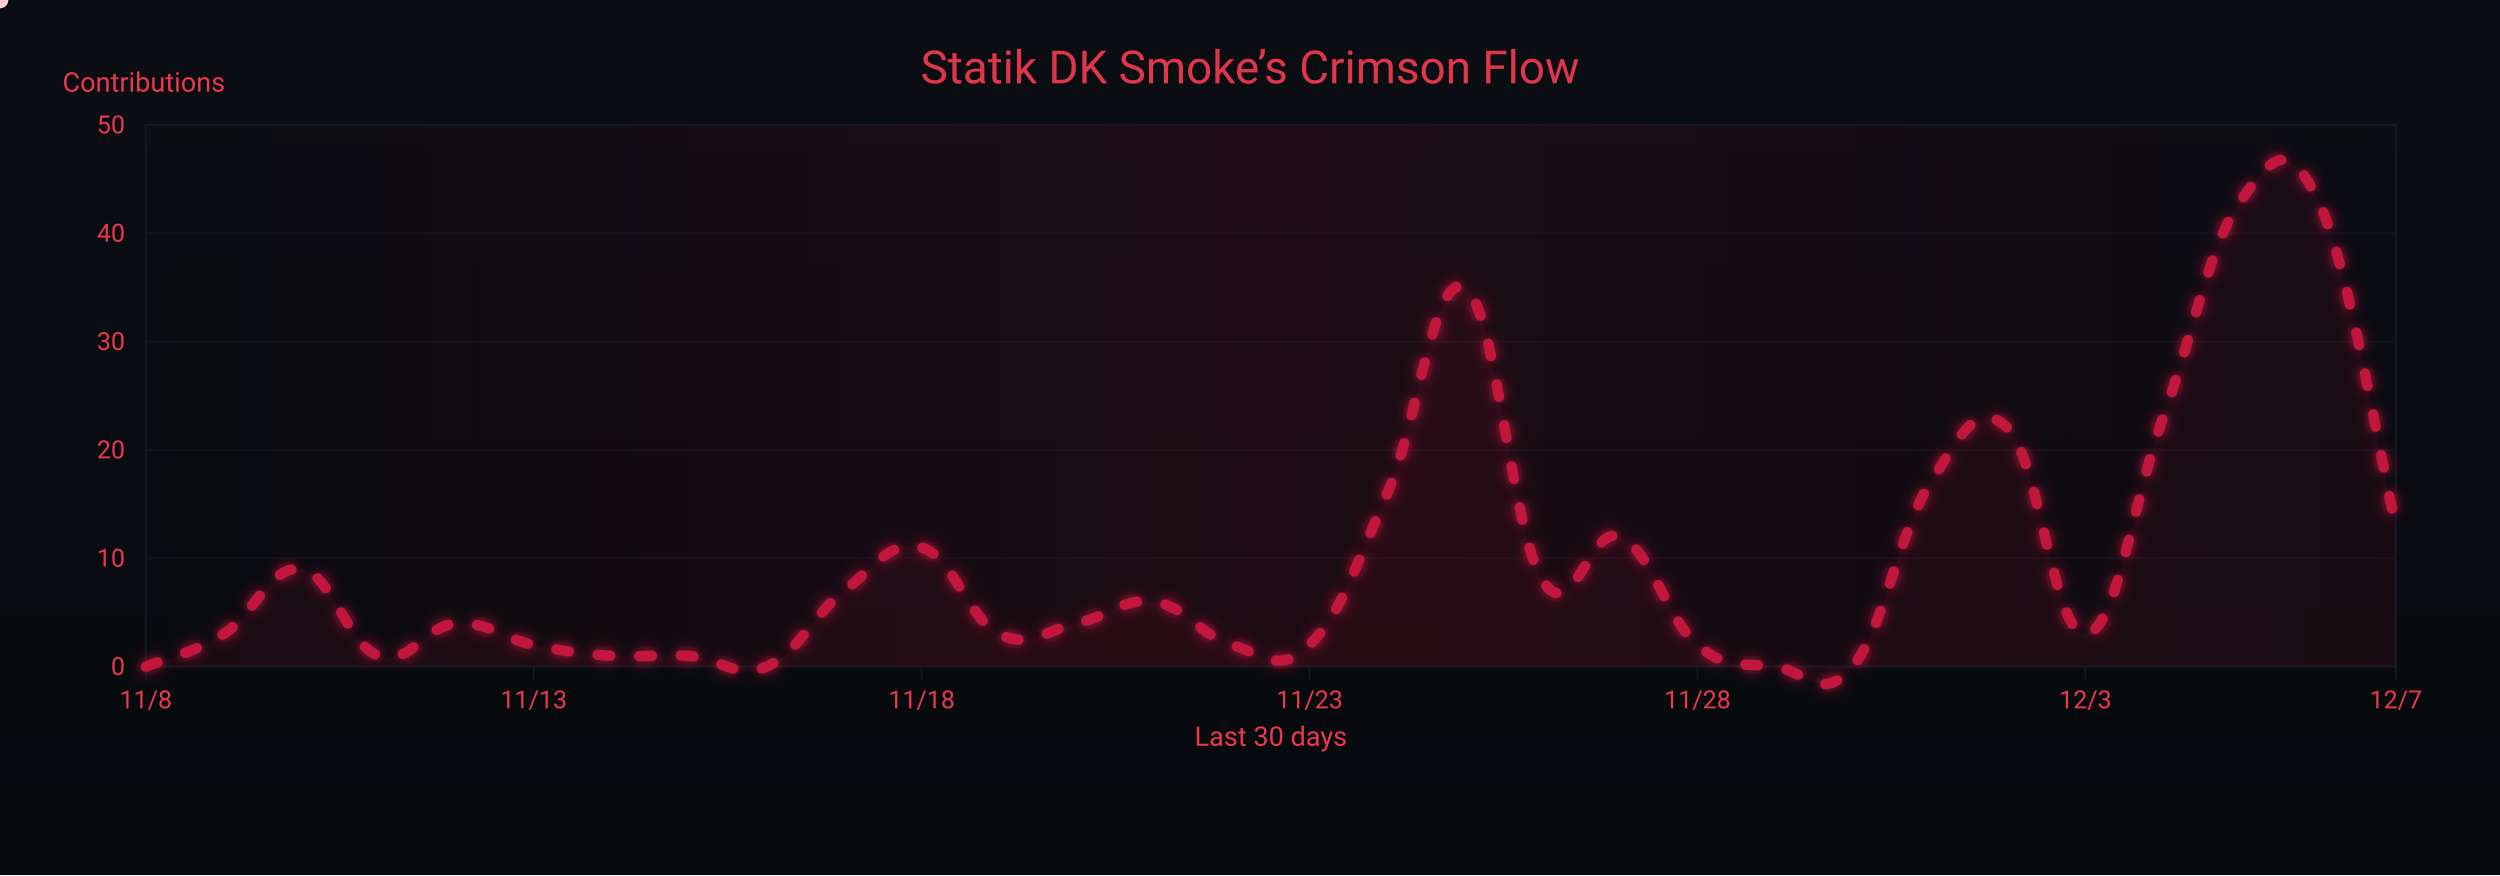
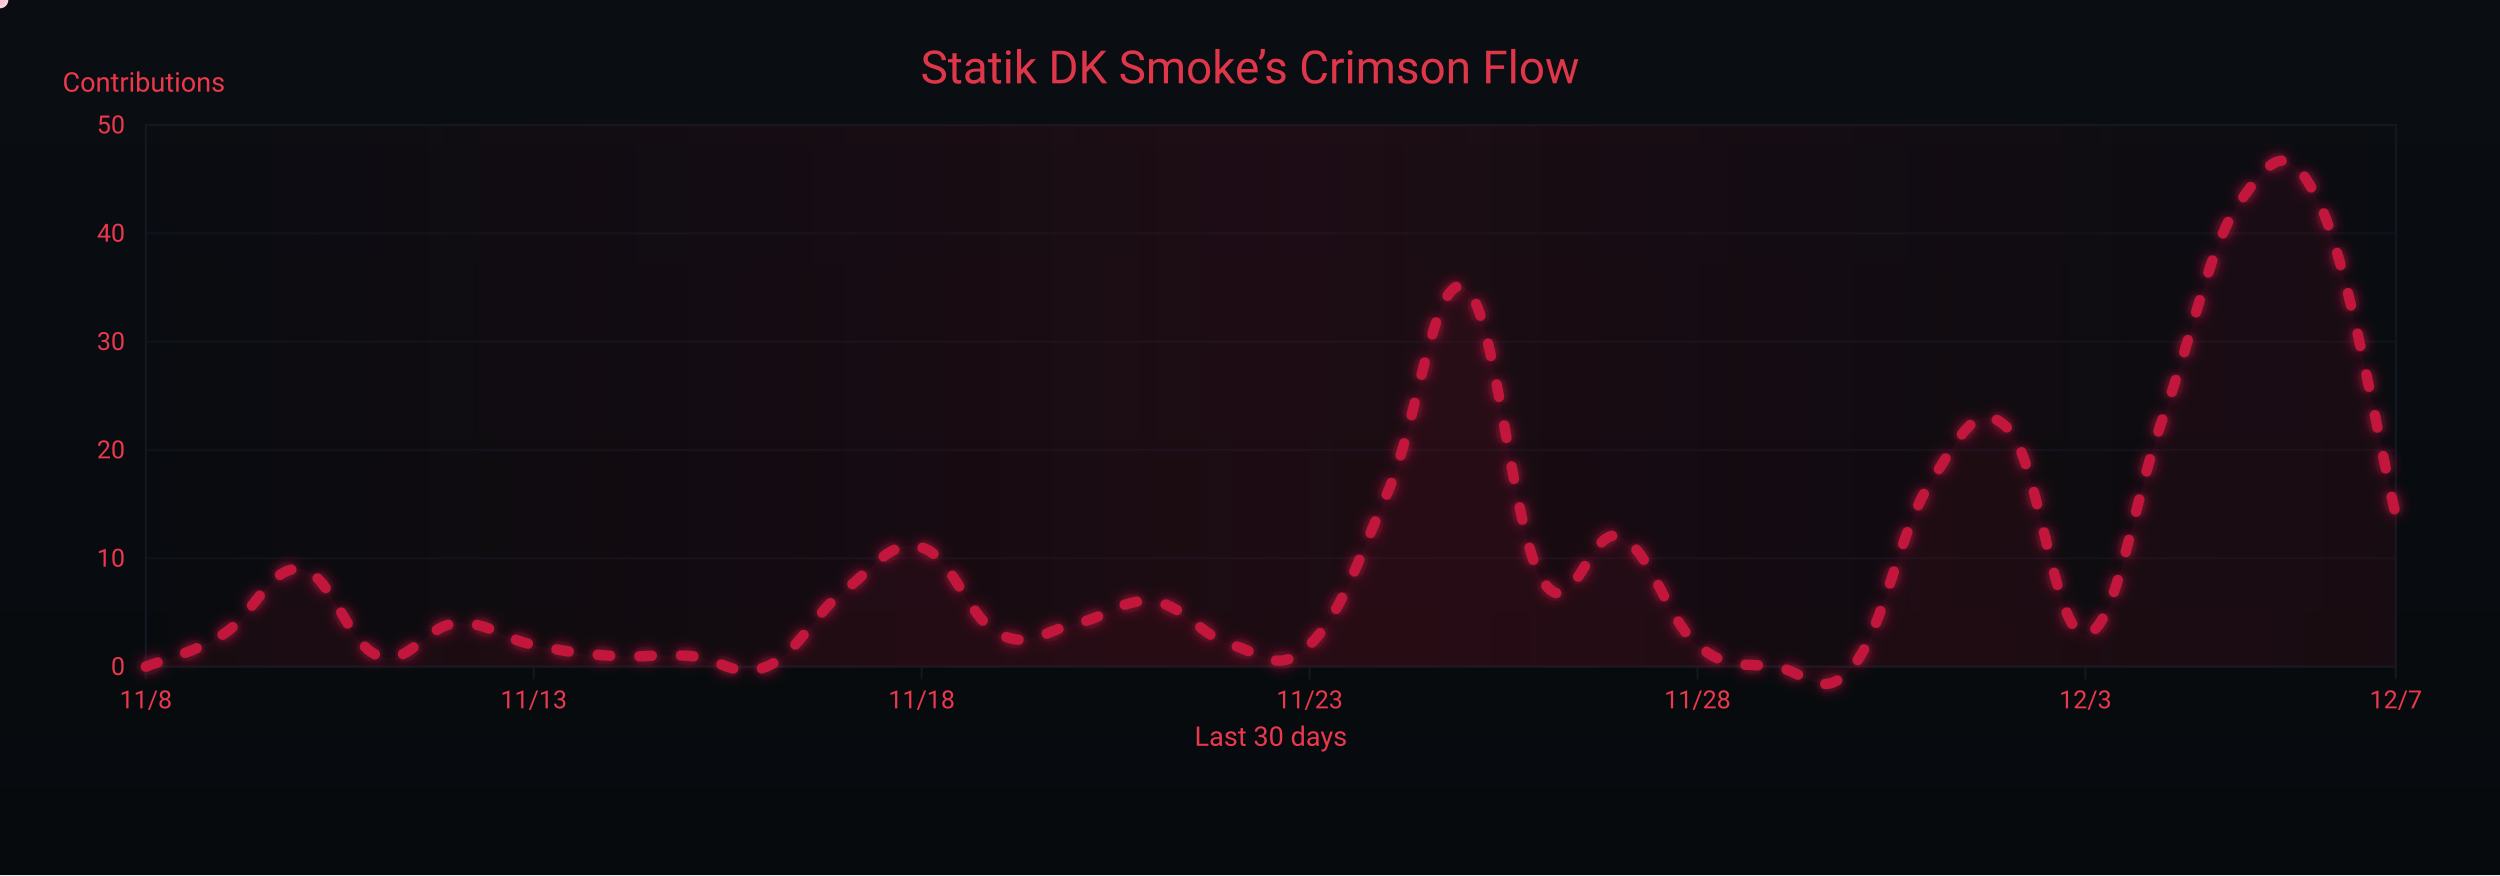
<svg xmlns="http://www.w3.org/2000/svg" width="1200" height="420" viewBox="0 0 1200 420" role="img" aria-label="Crimson Flow Graph">
  <defs>
    <linearGradient id="bgGrad" x1="0" y1="0" x2="0" y2="1">
      <stop offset="0%" stop-color="#0a0d12" />
      <stop offset="100%" stop-color="#070a0d" />
    </linearGradient>
    <filter id="glow">
      <feGaussianBlur stdDeviation="3" result="b1" />
      <feMerge>
        <feMergeNode in="b1" />
        <feMergeNode in="SourceGraphic" />
      </feMerge>
    </filter>
    <linearGradient id="sheen" x1="0" y1="0" x2="1" y2="0">
      <stop offset="0%" stop-color="#9b0e2a" stop-opacity="0" />
      <stop offset="50%" stop-color="#9b0e2a" stop-opacity=".14" />
      <stop offset="100%" stop-color="#9b0e2a" stop-opacity="0" />
      <animateTransform attributeName="gradientTransform" type="translate" from="-1 0" to="1 0" dur="9s" repeatCount="indefinite" />
    </linearGradient>
  </defs>
  <rect width="1200" height="420" fill="url(#bgGrad)" />
  <rect x="70" y="60" width="1080" height="260" fill="none" stroke="#121821" stroke-width="1" />
  <g font-family="ui-sans-serif,system-ui,-apple-system,Segoe UI,Roboto,Ubuntu,Arial" font-size="12">
    <path d="M70,320.0 H1150" stroke="#121821" stroke-width="1" opacity="0.6" />
    <text x="60" y="324.0" text-anchor="end" fill="#ea384c">0</text>
    <path d="M70,268.0 H1150" stroke="#121821" stroke-width="1" opacity="0.6" />
    <text x="60" y="272.0" text-anchor="end" fill="#ea384c">10</text>
    <path d="M70,216.0 H1150" stroke="#121821" stroke-width="1" opacity="0.6" />
    <text x="60" y="220.0" text-anchor="end" fill="#ea384c">20</text>
    <path d="M70,164.0 H1150" stroke="#121821" stroke-width="1" opacity="0.6" />
    <text x="60" y="168.0" text-anchor="end" fill="#ea384c">30</text>
    <path d="M70,112.0 H1150" stroke="#121821" stroke-width="1" opacity="0.6" />
    <text x="60" y="116.0" text-anchor="end" fill="#ea384c">40</text>
    <path d="M70,60.0 H1150" stroke="#121821" stroke-width="1" opacity="0.6" />
    <text x="60" y="64.0" text-anchor="end" fill="#ea384c">50</text>
    <text x="30" y="44" fill="#ea384c" font-size="13">Contributions</text>
  </g>
  <g font-family="ui-sans-serif,system-ui,-apple-system,Segoe UI,Roboto,Ubuntu,Arial" font-size="12">
    <path d="M70.0,320 V326" stroke="#121821" stroke-width="1" />
    <text x="70.0" y="340" text-anchor="middle" fill="#ea384c">11/8</text>
    <path d="M256.2,320 V326" stroke="#121821" stroke-width="1" />
    <text x="256.2" y="340" text-anchor="middle" fill="#ea384c">11/13</text>
    <path d="M442.4,320 V326" stroke="#121821" stroke-width="1" />
    <text x="442.4" y="340" text-anchor="middle" fill="#ea384c">11/18</text>
    <path d="M628.6,320 V326" stroke="#121821" stroke-width="1" />
    <text x="628.6" y="340" text-anchor="middle" fill="#ea384c">11/23</text>
    <path d="M814.8,320 V326" stroke="#121821" stroke-width="1" />
    <text x="814.8" y="340" text-anchor="middle" fill="#ea384c">11/28</text>
    <path d="M1001.0,320 V326" stroke="#121821" stroke-width="1" />
    <text x="1001.0" y="340" text-anchor="middle" fill="#ea384c">12/3</text>
    <path d="M1150.0,320 V326" stroke="#121821" stroke-width="1" />
    <text x="1150.0" y="340" text-anchor="middle" fill="#ea384c">12/7</text>
    <text x="610" y="358" text-anchor="middle" fill="#ea384c" font-size="13">Last 30 days</text>
  </g>
  <rect x="70" y="60" width="1080" height="260" fill="url(#sheen)" />
  <text x="600" y="40" text-anchor="middle" font-family="ui-sans-serif,system-ui,-apple-system,Segoe UI,Roboto,Ubuntu,Arial" font-size="22" fill="#ea384c" opacity=".95">Statik DK Smoke’s Crimson Flow</text>
-   <path d="M70.0,320.0 C77.4,316.9 92.3,313.8 107.2,304.4 C122.1,295.0 129.6,271.1 144.5,273.2 C159.4,275.3 166.8,309.6 181.7,314.8 C196.6,320.0 204.1,300.2 219.0,299.2 C233.9,298.2 241.3,306.5 256.2,309.6 C271.1,312.7 278.6,313.8 293.4,314.8 C308.3,315.8 315.8,313.8 330.7,314.8 C345.6,315.8 353.0,326.2 367.9,320.0 C382.8,313.8 390.3,295.0 405.2,283.6 C420.1,272.2 427.5,258.6 442.4,262.8 C457.3,267.0 464.8,297.1 479.7,304.4 C494.6,311.7 502.0,302.3 516.9,299.2 C531.8,296.1 539.2,286.7 554.1,288.8 C569.0,290.9 576.5,305.4 591.4,309.6 C606.3,313.8 613.7,324.2 628.6,309.6 C643.5,295.0 651.0,271.1 665.9,236.8 C680.8,202.5 688.2,129.7 703.1,138.0 C718.0,146.3 725.4,254.5 740.3,278.4 C755.2,302.3 762.7,251.4 777.6,257.6 C792.5,263.8 799.9,297.1 814.8,309.6 C829.7,322.1 837.2,317.9 852.1,320.0 C867.0,322.1 874.4,337.7 889.3,320.0 C904.2,302.3 911.7,254.5 926.6,231.6 C941.4,208.7 948.9,191.0 963.8,205.6 C978.7,220.2 986.1,305.4 1001.0,304.4 C1015.9,303.4 1023.4,242.0 1038.3,200.4 C1053.2,158.8 1060.6,117.2 1075.5,96.4 C1090.4,75.6 1097.9,65.2 1112.8,96.4 C1127.7,127.6 1142.6,221.2 1150.0,252.4 L 1150,320 L 70,320 Z" fill="#7a0f26" opacity=".13">
+   <path d="M70.0,320.0 C77.4,316.9 92.3,313.8 107.2,304.4 C122.1,295.0 129.6,271.1 144.5,273.2 C159.4,275.3 166.8,309.6 181.7,314.8 C196.6,320.0 204.1,300.2 219.0,299.2 C233.9,298.2 241.3,306.5 256.2,309.6 C271.1,312.7 278.6,313.8 293.4,314.8 C308.3,315.8 315.8,313.8 330.7,314.8 C345.6,315.8 353.0,326.2 367.9,320.0 C382.8,313.8 390.3,295.0 405.2,283.6 C420.1,272.2 427.5,258.6 442.4,262.8 C457.3,267.0 464.8,297.1 479.7,304.4 C494.6,311.7 502.0,302.3 516.9,299.2 C531.8,296.1 539.2,286.7 554.1,288.8 C569.0,290.9 576.5,305.4 591.4,309.6 C606.3,313.8 613.7,324.2 628.6,309.6 C643.5,295.0 651.0,271.1 665.9,236.8 C680.8,202.5 688.2,129.7 703.1,138.0 C718.0,146.3 725.4,254.5 740.3,278.4 C755.2,302.3 762.7,251.4 777.6,257.6 C792.5,263.8 799.9,297.1 814.8,309.6 C829.7,322.1 837.2,317.9 852.1,320.0 C867.0,322.1 874.4,337.7 889.3,320.0 C904.2,302.3 911.7,254.5 926.6,231.6 C941.4,208.7 948.9,191.0 963.8,205.6 C978.7,220.2 986.1,305.4 1001.0,304.4 C1015.9,303.4 1023.4,242.0 1038.3,200.4 C1053.2,158.8 1060.6,117.2 1075.5,96.4 C1090.4,75.6 1097.9,66.2 1112.8,96.4 C1127.7,126.6 1142.6,217.0 1150.0,247.2 L 1150,320 L 70,320 Z" fill="#7a0f26" opacity=".13">
    <animate attributeName="opacity" values=".10;.17;.10" dur="6s" repeatCount="indefinite" />
  </path>
-   <path id="curve" d="M70.0,320.0 C77.4,316.9 92.3,313.8 107.2,304.4 C122.1,295.0 129.6,271.1 144.5,273.2 C159.4,275.3 166.8,309.6 181.7,314.8 C196.6,320.0 204.1,300.2 219.0,299.2 C233.9,298.2 241.3,306.5 256.2,309.6 C271.1,312.7 278.6,313.8 293.4,314.8 C308.3,315.8 315.8,313.8 330.7,314.8 C345.6,315.8 353.0,326.2 367.9,320.0 C382.8,313.8 390.3,295.0 405.2,283.6 C420.1,272.2 427.5,258.6 442.4,262.8 C457.3,267.0 464.8,297.1 479.7,304.4 C494.6,311.7 502.0,302.3 516.9,299.2 C531.8,296.1 539.2,286.7 554.1,288.8 C569.0,290.9 576.5,305.4 591.4,309.6 C606.3,313.8 613.7,324.2 628.6,309.6 C643.5,295.0 651.0,271.1 665.9,236.8 C680.8,202.5 688.2,129.7 703.1,138.0 C718.0,146.3 725.4,254.5 740.3,278.4 C755.2,302.3 762.7,251.4 777.6,257.6 C792.5,263.8 799.9,297.1 814.8,309.6 C829.7,322.1 837.2,317.9 852.1,320.0 C867.0,322.1 874.4,337.7 889.3,320.0 C904.2,302.3 911.7,254.5 926.6,231.6 C941.4,208.7 948.9,191.0 963.8,205.6 C978.7,220.2 986.1,305.4 1001.0,304.4 C1015.9,303.4 1023.4,242.0 1038.3,200.4 C1053.2,158.8 1060.6,117.2 1075.5,96.4 C1090.4,75.6 1097.9,65.2 1112.8,96.4 C1127.7,127.6 1142.6,221.2 1150.0,252.4" fill="none" stroke="#c3193d" stroke-width="5" stroke-linecap="round" stroke-linejoin="round" stroke-dasharray="6 14" filter="url(#glow)">
+   <path id="curve" d="M70.0,320.0 C77.4,316.9 92.3,313.8 107.2,304.4 C122.1,295.0 129.6,271.1 144.5,273.2 C159.4,275.3 166.8,309.6 181.7,314.8 C196.6,320.0 204.1,300.2 219.0,299.2 C233.9,298.2 241.3,306.5 256.2,309.6 C271.1,312.7 278.6,313.8 293.4,314.8 C308.3,315.8 315.8,313.8 330.7,314.8 C345.6,315.8 353.0,326.2 367.9,320.0 C382.8,313.8 390.3,295.0 405.2,283.6 C420.1,272.2 427.5,258.6 442.4,262.8 C457.3,267.0 464.8,297.1 479.7,304.4 C494.6,311.7 502.0,302.3 516.9,299.2 C531.8,296.1 539.2,286.7 554.1,288.8 C569.0,290.9 576.5,305.4 591.4,309.6 C606.3,313.8 613.7,324.2 628.6,309.6 C643.5,295.0 651.0,271.1 665.9,236.8 C680.8,202.5 688.2,129.7 703.1,138.0 C718.0,146.3 725.4,254.5 740.3,278.4 C755.2,302.3 762.7,251.4 777.6,257.6 C792.5,263.8 799.9,297.1 814.8,309.6 C829.7,322.1 837.2,317.9 852.1,320.0 C867.0,322.1 874.4,337.7 889.3,320.0 C904.2,302.3 911.7,254.5 926.6,231.6 C941.4,208.7 948.9,191.0 963.8,205.6 C978.7,220.2 986.1,305.4 1001.0,304.4 C1015.9,303.4 1023.4,242.0 1038.3,200.4 C1053.2,158.8 1060.6,117.2 1075.5,96.4 C1090.4,75.6 1097.9,66.2 1112.8,96.4 C1127.7,126.6 1142.6,217.0 1150.0,247.2" fill="none" stroke="#c3193d" stroke-width="5" stroke-linecap="round" stroke-linejoin="round" stroke-dasharray="6 14" filter="url(#glow)">
    <animate attributeName="stroke-dashoffset" values="0;-220" dur="4.8s" repeatCount="indefinite" />
  </path>
  <g fill="#ffd1db">
    <circle r="4">
      <animateMotion dur="7s" rotate="auto" repeatCount="indefinite">
        <mpath href="#curve" />
      </animateMotion>
      <animate attributeName="opacity" values="1;.3;1" dur="2.2s" repeatCount="indefinite" />
    </circle>
    <circle r="3" fill="#ffffff">
      <animateMotion dur="8.2s" begin="1s" rotate="auto" repeatCount="indefinite">
        <mpath href="#curve" />
      </animateMotion>
      <animate attributeName="opacity" values=".7;.2;.7" dur="2.4s" repeatCount="indefinite" />
    </circle>
    <circle r="3" fill="#ffc7d3">
      <animateMotion dur="6s" begin="2s" rotate="auto" repeatCount="indefinite">
        <mpath href="#curve" />
      </animateMotion>
      <animate attributeName="opacity" values=".8;.3;.8" dur="2s" repeatCount="indefinite" />
    </circle>
  </g>
</svg>
